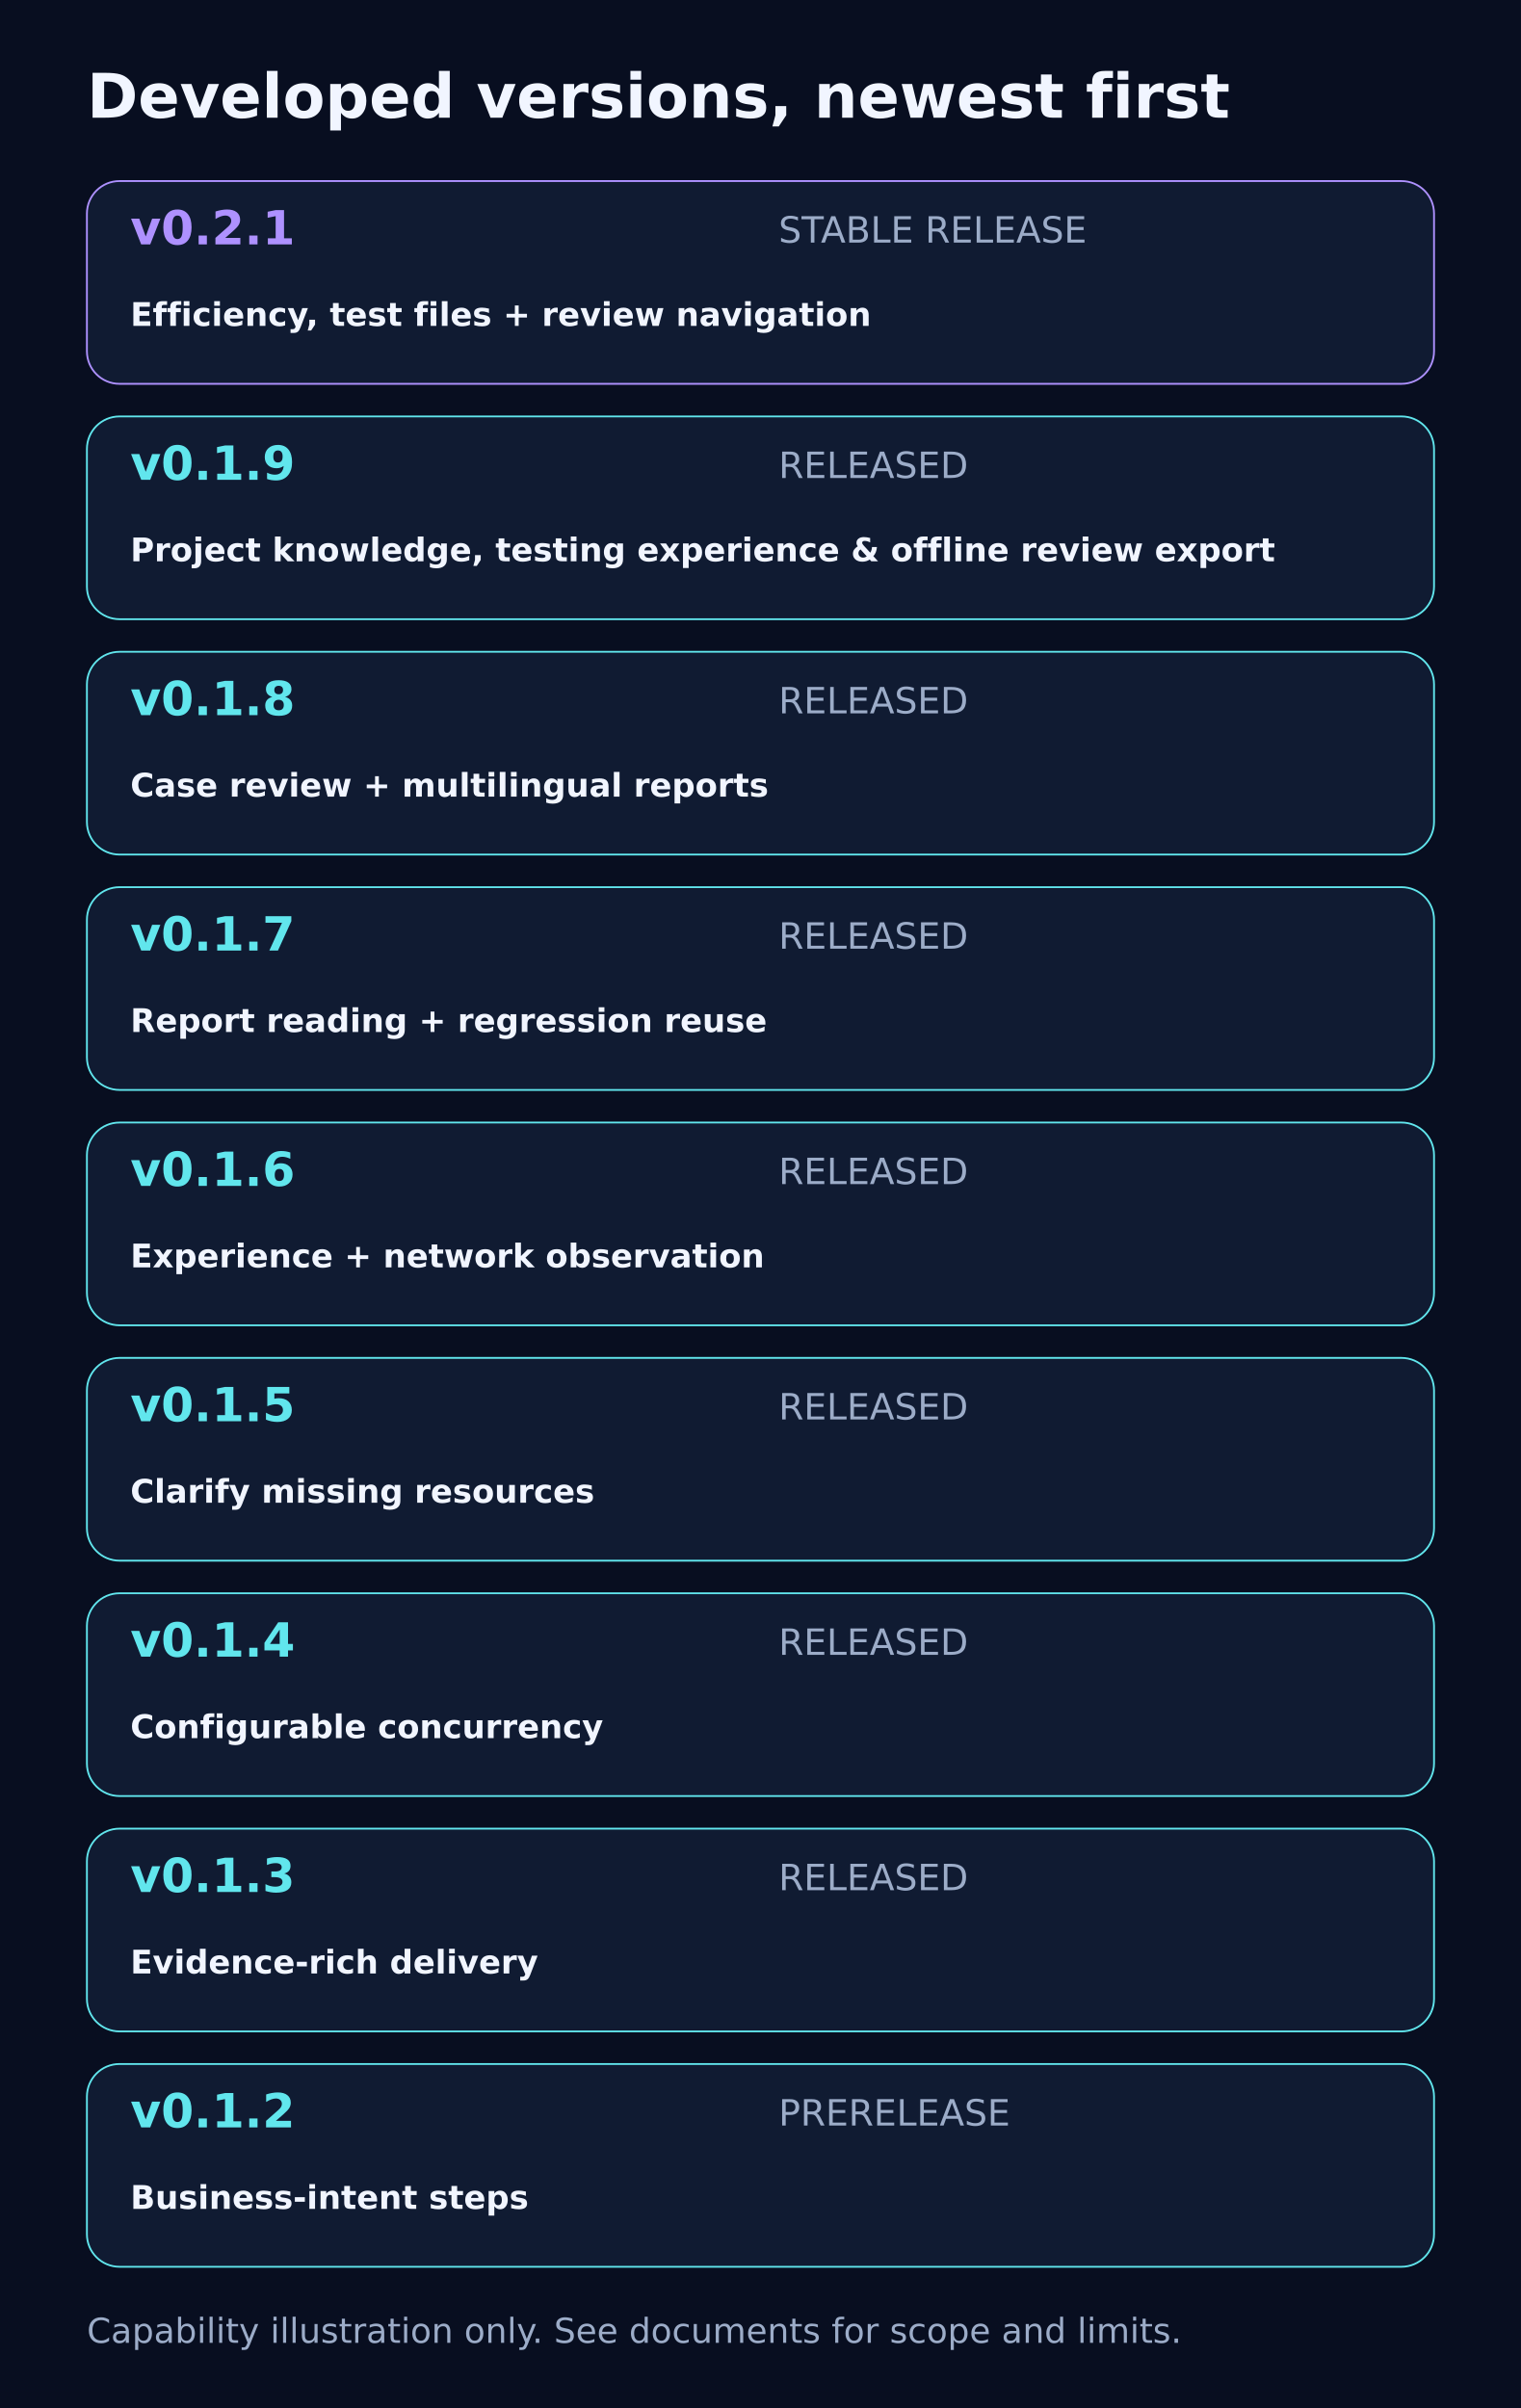
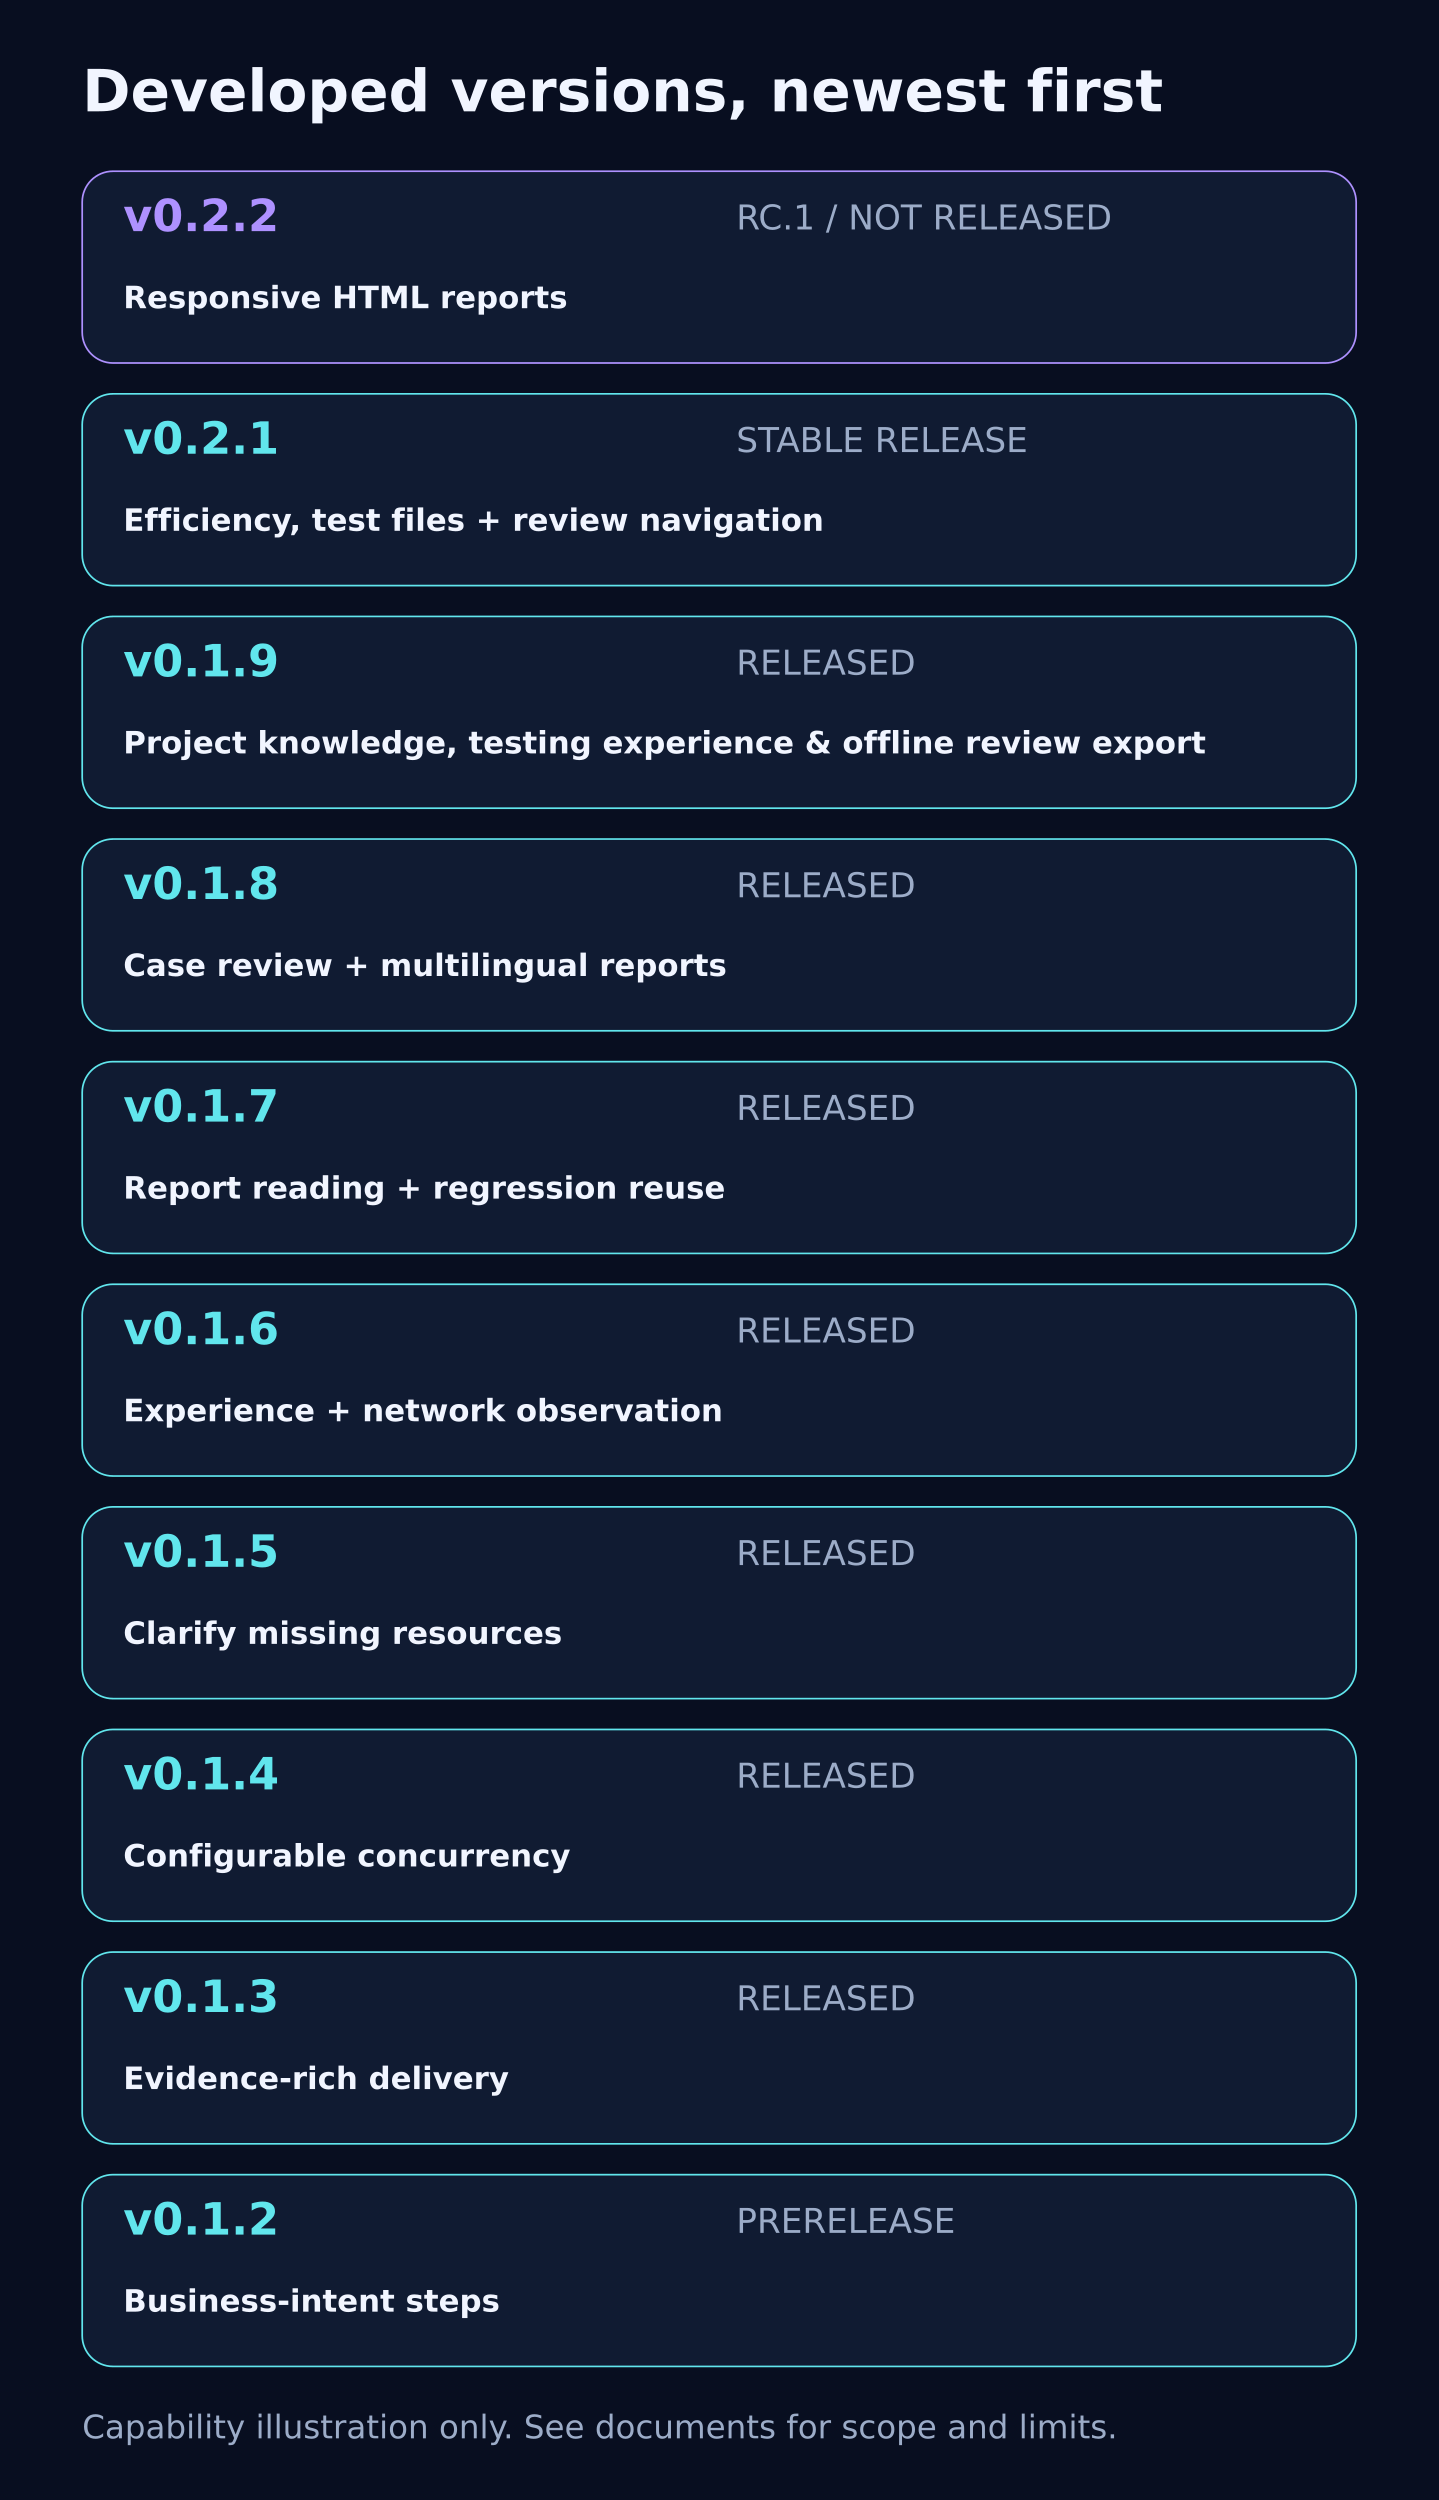
- <svg xmlns="http://www.w3.org/2000/svg" width="840" height="1330" viewBox="0 0 840 1330" role="img" aria-label="Version history — newest first">
+ <svg xmlns="http://www.w3.org/2000/svg" width="840" height="1460" viewBox="0 0 840 1460" role="img" aria-label="Version history — newest first">
  <defs>
    <linearGradient id="g">
      <stop stop-color="#61e6ed" />
      <stop offset="1" stop-color="#ae91ff" />
    </linearGradient>
    <marker id="arrow" markerWidth="8" markerHeight="8" refX="7" refY="4" orient="auto">
      <path d="M0,0 L8,4 L0,8" fill="#61e6ed" />
    </marker>
  </defs>
  <g font-family="DejaVu Sans, Noto Sans CJK SC, sans-serif">
-     <rect x="0" y="0" width="840" height="1330" rx="0" fill="#080e20" stroke="#080e20" />
+     <rect x="0" y="0" width="840" height="1460" rx="0" fill="#080e20" stroke="#080e20" />
    <path d="M0,2 H840" stroke="url(#g)" stroke-width="4" />
    <text x="48" y="65" font-size="34" fill="#f1f5ff" font-weight="700">Developed versions, newest first</text>
    <rect x="48" y="100" width="744" height="112" rx="18" fill="#101b32" stroke="#ae91ff" />
-     <text x="72" y="135" font-size="26" fill="#ae91ff" font-weight="700">v0.2.1</text>
-     <text x="430" y="134" font-size="20" fill="#9cacc8" font-weight="400">STABLE RELEASE</text>
-     <text x="72" y="180" font-size="18" fill="#f1f5ff" font-weight="700">Efficiency, test files + review navigation</text>
+     <text x="72" y="135" font-size="26" fill="#ae91ff" font-weight="700">v0.2.2</text>
+     <text x="430" y="134" font-size="20" fill="#9cacc8" font-weight="400">RC.1 / NOT RELEASED</text>
+     <text x="72" y="180" font-size="18" fill="#f1f5ff" font-weight="700">Responsive HTML reports</text>
    <rect x="48" y="230" width="744" height="112" rx="18" fill="#101b32" stroke="#61e6ed" />
-     <text x="72" y="265" font-size="26" fill="#61e6ed" font-weight="700">v0.1.9</text>
-     <text x="430" y="264" font-size="20" fill="#9cacc8" font-weight="400">RELEASED</text>
-     <text x="72" y="310" font-size="18" fill="#f1f5ff" font-weight="700">Project knowledge, testing experience &amp; offline review export</text>
+     <text x="72" y="265" font-size="26" fill="#61e6ed" font-weight="700">v0.2.1</text>
+     <text x="430" y="264" font-size="20" fill="#9cacc8" font-weight="400">STABLE RELEASE</text>
+     <text x="72" y="310" font-size="18" fill="#f1f5ff" font-weight="700">Efficiency, test files + review navigation</text>
    <rect x="48" y="360" width="744" height="112" rx="18" fill="#101b32" stroke="#61e6ed" />
-     <text x="72" y="395" font-size="26" fill="#61e6ed" font-weight="700">v0.1.8</text>
+     <text x="72" y="395" font-size="26" fill="#61e6ed" font-weight="700">v0.1.9</text>
    <text x="430" y="394" font-size="20" fill="#9cacc8" font-weight="400">RELEASED</text>
-     <text x="72" y="440" font-size="18" fill="#f1f5ff" font-weight="700">Case review + multilingual reports</text>
+     <text x="72" y="440" font-size="18" fill="#f1f5ff" font-weight="700">Project knowledge, testing experience &amp; offline review export</text>
    <rect x="48" y="490" width="744" height="112" rx="18" fill="#101b32" stroke="#61e6ed" />
-     <text x="72" y="525" font-size="26" fill="#61e6ed" font-weight="700">v0.1.7</text>
+     <text x="72" y="525" font-size="26" fill="#61e6ed" font-weight="700">v0.1.8</text>
    <text x="430" y="524" font-size="20" fill="#9cacc8" font-weight="400">RELEASED</text>
-     <text x="72" y="570" font-size="18" fill="#f1f5ff" font-weight="700">Report reading + regression reuse</text>
+     <text x="72" y="570" font-size="18" fill="#f1f5ff" font-weight="700">Case review + multilingual reports</text>
    <rect x="48" y="620" width="744" height="112" rx="18" fill="#101b32" stroke="#61e6ed" />
-     <text x="72" y="655" font-size="26" fill="#61e6ed" font-weight="700">v0.1.6</text>
+     <text x="72" y="655" font-size="26" fill="#61e6ed" font-weight="700">v0.1.7</text>
    <text x="430" y="654" font-size="20" fill="#9cacc8" font-weight="400">RELEASED</text>
-     <text x="72" y="700" font-size="18" fill="#f1f5ff" font-weight="700">Experience + network observation</text>
+     <text x="72" y="700" font-size="18" fill="#f1f5ff" font-weight="700">Report reading + regression reuse</text>
    <rect x="48" y="750" width="744" height="112" rx="18" fill="#101b32" stroke="#61e6ed" />
-     <text x="72" y="785" font-size="26" fill="#61e6ed" font-weight="700">v0.1.5</text>
+     <text x="72" y="785" font-size="26" fill="#61e6ed" font-weight="700">v0.1.6</text>
    <text x="430" y="784" font-size="20" fill="#9cacc8" font-weight="400">RELEASED</text>
-     <text x="72" y="830" font-size="18" fill="#f1f5ff" font-weight="700">Clarify missing resources</text>
+     <text x="72" y="830" font-size="18" fill="#f1f5ff" font-weight="700">Experience + network observation</text>
    <rect x="48" y="880" width="744" height="112" rx="18" fill="#101b32" stroke="#61e6ed" />
-     <text x="72" y="915" font-size="26" fill="#61e6ed" font-weight="700">v0.1.4</text>
+     <text x="72" y="915" font-size="26" fill="#61e6ed" font-weight="700">v0.1.5</text>
    <text x="430" y="914" font-size="20" fill="#9cacc8" font-weight="400">RELEASED</text>
-     <text x="72" y="960" font-size="18" fill="#f1f5ff" font-weight="700">Configurable concurrency</text>
+     <text x="72" y="960" font-size="18" fill="#f1f5ff" font-weight="700">Clarify missing resources</text>
    <rect x="48" y="1010" width="744" height="112" rx="18" fill="#101b32" stroke="#61e6ed" />
-     <text x="72" y="1045" font-size="26" fill="#61e6ed" font-weight="700">v0.1.3</text>
+     <text x="72" y="1045" font-size="26" fill="#61e6ed" font-weight="700">v0.1.4</text>
    <text x="430" y="1044" font-size="20" fill="#9cacc8" font-weight="400">RELEASED</text>
-     <text x="72" y="1090" font-size="18" fill="#f1f5ff" font-weight="700">Evidence-rich delivery</text>
+     <text x="72" y="1090" font-size="18" fill="#f1f5ff" font-weight="700">Configurable concurrency</text>
    <rect x="48" y="1140" width="744" height="112" rx="18" fill="#101b32" stroke="#61e6ed" />
-     <text x="72" y="1175" font-size="26" fill="#61e6ed" font-weight="700">v0.1.2</text>
-     <text x="430" y="1174" font-size="20" fill="#9cacc8" font-weight="400">PRERELEASE</text>
-     <text x="72" y="1220" font-size="18" fill="#f1f5ff" font-weight="700">Business-intent steps</text>
-     <text x="48" y="1294" font-size="19" fill="#9cacc8" font-weight="400">Capability illustration only. See documents for scope and limits.</text>
+     <text x="72" y="1175" font-size="26" fill="#61e6ed" font-weight="700">v0.1.3</text>
+     <text x="430" y="1174" font-size="20" fill="#9cacc8" font-weight="400">RELEASED</text>
+     <text x="72" y="1220" font-size="18" fill="#f1f5ff" font-weight="700">Evidence-rich delivery</text>
+     <rect x="48" y="1270" width="744" height="112" rx="18" fill="#101b32" stroke="#61e6ed" />
+     <text x="72" y="1305" font-size="26" fill="#61e6ed" font-weight="700">v0.1.2</text>
+     <text x="430" y="1304" font-size="20" fill="#9cacc8" font-weight="400">PRERELEASE</text>
+     <text x="72" y="1350" font-size="18" fill="#f1f5ff" font-weight="700">Business-intent steps</text>
+     <text x="48" y="1424" font-size="19" fill="#9cacc8" font-weight="400">Capability illustration only. See documents for scope and limits.</text>
  </g>
</svg>
